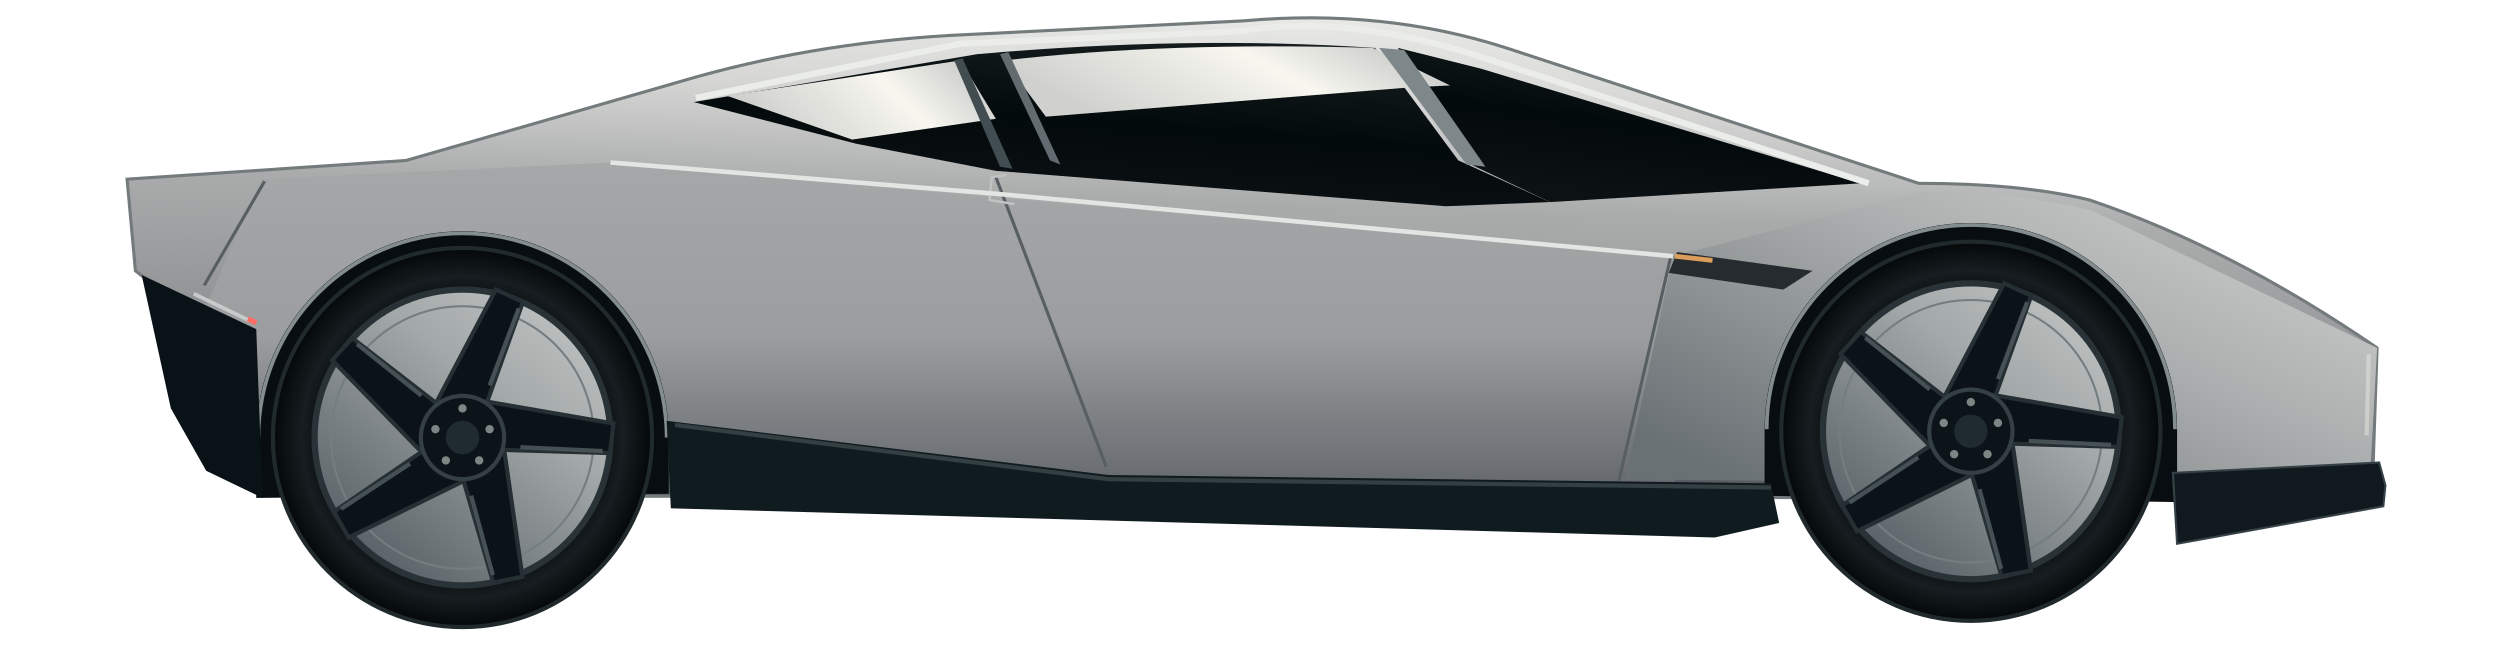
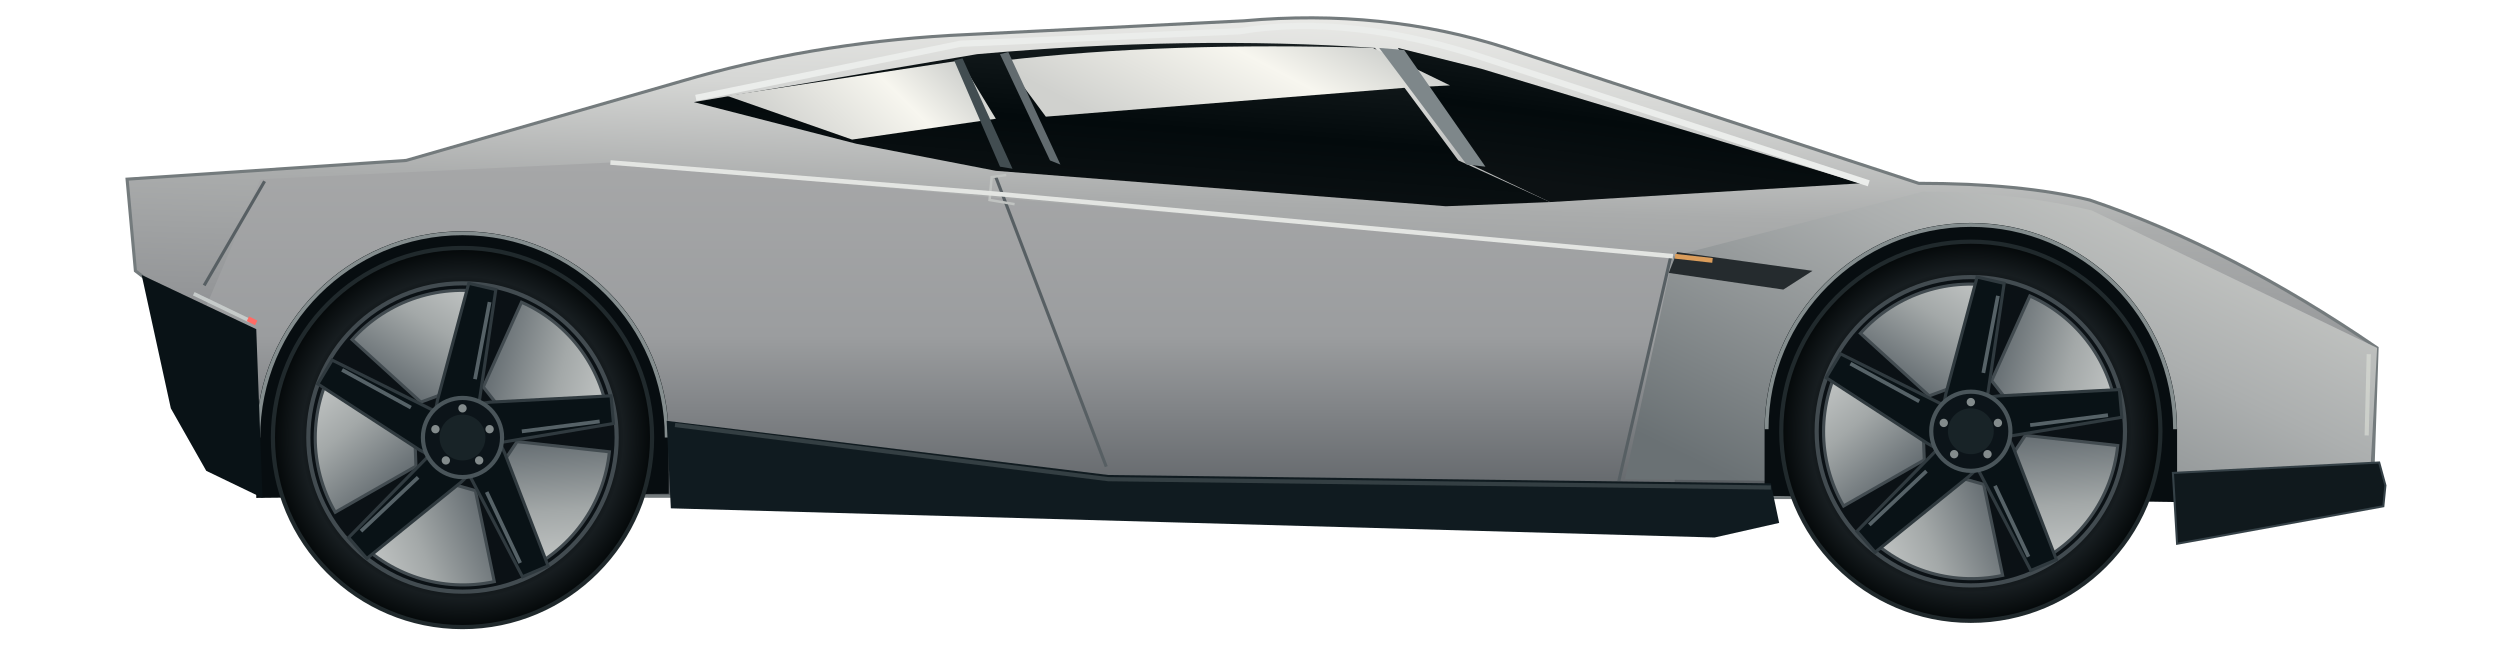
<svg xmlns="http://www.w3.org/2000/svg" width="1200" height="320" viewBox="0 0 1200 320">
  <defs>
    <linearGradient id="body" x1="0" y1="0" x2=".15" y2="1">
      <stop stop-color="#f0f0ed" />
      <stop offset=".23" stop-color="#d6d7d5" />
      <stop offset=".45" stop-color="#aaacac" />
      <stop offset=".8" stop-color="#8b8d90" />
      <stop offset="1" stop-color="#565b5f" />
    </linearGradient>
    <linearGradient id="side" x1="0" y1="0" x2="0" y2="1">
      <stop stop-color="#a6a7a8" />
      <stop offset=".52" stop-color="#9b9d9f" />
      <stop offset="1" stop-color="#62666a" />
    </linearGradient>
    <linearGradient id="front" x1="0" y1="0" x2="1" y2=".8">
      <stop stop-color="#d5d6d2" />
      <stop offset=".45" stop-color="#acafaf" />
      <stop offset="1" stop-color="#6a7174" />
    </linearGradient>
    <linearGradient id="glass" x1="0" y1="0" x2=".4" y2="1">
      <stop stop-color="#1b2224" />
      <stop offset=".6" stop-color="#030a0c" />
      <stop offset="1" stop-color="#0c1113" />
    </linearGradient>
    <linearGradient id="reflection" x1="0" y1="0" x2="1" y2=".3">
      <stop stop-color="#bcbfbe" />
      <stop offset=".45" stop-color="#f7f6ef" />
      <stop offset="1" stop-color="#d0d1ce" />
    </linearGradient>
    <linearGradient id="rim" x1="0" y1="0" x2=".8" y2="1">
      <stop stop-color="#c7cac9" />
      <stop offset=".4" stop-color="#a3a8a8" />
      <stop offset="1" stop-color="#535c62" />
    </linearGradient>
    <radialGradient id="rubber">
      <stop offset=".72" stop-color="#080c0e" />
      <stop offset=".85" stop-color="#171d20" />
      <stop offset="1" stop-color="#040809" />
    </radialGradient>
    <g id="wheel">
      <circle r="91" fill="url(#rubber)" stroke="#20292c" stroke-width="2" />
-       <circle r="71" fill="url(#rim)" stroke="#293237" stroke-width="3" />
-       <circle r="63" fill="none" stroke="#747d80" stroke-width="1" />
-       <g fill="#0b1318" stroke="#252f34" stroke-width="2">
-         <path id="spoke" d="m-10-12-19-53 13-6 29 55 4 23-12 6Z" />
+       <circle r="74" fill="#0b1115" stroke="#424b50" stroke-width="2" />
+       <g fill="url(#rim)" stroke="#424b50" stroke-width="1.5">
+         <path id="panel" d="M-15-69A71 71 0 0 1 53-47L20-17 1-24Z" />
+         <use href="#panel" transform="rotate(72)" />
+         <use href="#panel" transform="rotate(144)" />
+         <use href="#panel" transform="rotate(216)" />
+         <use href="#panel" transform="rotate(288)" />
+       </g>
+       <g fill="#091216" stroke="#303a3f" stroke-width="1.5">
+         <path id="spoke" d="m-8-17-8-54 13-3 15 56 3 16-13 10Z" />
        <use href="#spoke" transform="rotate(72)" />
        <use href="#spoke" transform="rotate(144)" />
        <use href="#spoke" transform="rotate(216)" />
        <use href="#spoke" transform="rotate(288)" />
      </g>
-       <g stroke="#4b565b" stroke-width="2" opacity=".9">
-         <path id="edge" d="m-13-25-14-37" />
+       <g stroke="#647076" stroke-width="1.8" opacity=".85">
+         <path id="edge" d="m-6-28-7-37" />
        <use href="#edge" transform="rotate(72)" />
        <use href="#edge" transform="rotate(144)" />
        <use href="#edge" transform="rotate(216)" />
        <use href="#edge" transform="rotate(288)" />
      </g>
-       <circle r="20" fill="#0c1419" stroke="#344044" stroke-width="2" />
-       <circle r="8" fill="#202b2f" />
-       <g fill="#7d8585">
+       <circle r="19" fill="#0c1419" stroke="#4a555a" stroke-width="2" />
+       <circle r="11" fill="#182327" />
+       <g fill="#838b8c">
        <circle cx="0" cy="-14" r="2" />
        <circle cx="13" cy="-4" r="2" />
        <circle cx="8" cy="11" r="2" />
        <circle cx="-8" cy="11" r="2" />
        <circle cx="-13" cy="-4" r="2" />
      </g>
    </g>
  </defs>
  <g transform="translate(1200 0) scale(-1 1)">
    <path d="M59 167Q129 119 197 96Q230 88 279 88L477 23Q536 4 603 10L744 17Q812 21 873 39L1005 77 1139 86 1135 130 1104 154 1111 199 1086 224 1046 238 165 239 61 226Z" fill="url(#body)" stroke="#747b7d" stroke-width="1.5" />
    <path d="m398 123 323-28 186-17 168 8 29 68-31 69-677 15Z" fill="url(#side)" />
    <path d="M59 167 196 101Q234 92 277 92L397 123 420 230 160 233 62 222Z" fill="url(#front)" />
    <path d="M307 88 489 33 529 23 496 78 456 97Z" fill="url(#glass)" />
    <path d="M500 77 540 23Q629 17 731 26L867 49 789 69 722 82 506 99 456 97Z" fill="url(#glass)" />
    <path d="m504 41 37-18q99-3 177 6l-20 27-174-14Z" fill="url(#reflection)" />
    <path d="m739 29 112 17-60 21-69-10Z" fill="url(#reflection)" />
    <path d="m716 25 4 1-24 51-5 2Z" fill="#626b6f" />
    <path d="m738 28 4 1-22 51-6 1Z" fill="#424d51" />
    <path d="M303 88 484 29Q552 6 605 15L739 21 866 47" fill="none" stroke="#ebedeb" stroke-width="3" />
    <path d="m526 24 12-1-42 56-9 1Z" fill="#7e878a" />
    <path d="m398 123 25 108M722 85l-53 139M1073 87l29 50" fill="none" stroke="#575f63" stroke-width="1.5" />
    <path d="m717 84 7 1 1 11-12 2" fill="none" stroke="#c0c3c1" stroke-width="1.2" />
    <path d="M397 123 722 93 907 78" fill="none" stroke="#e3e5e2" stroke-width="2.2" />
    <path d="m330 130 65-9 4 10-55 8Z" fill="#252b2e" />
    <path d="m378 125 18-2" stroke="#db9d5b" stroke-width="2.3" />
    <path d="M155 241v-35a99 99 0 0 1 198 0v32Zm724-4v-27a99 99 0 0 1 198 0v29Z" fill="#070d10" />
    <path d="M156 206a98 98 0 0 1 196 0M880 210a98 98 0 0 1 196 0" fill="none" stroke="#848d8e" stroke-width="1.8" />
    <path d="m350 232 318-4 212-26-2 42-501 14-31-7Z" fill="#101b20" />
    <path d="m350 234 318-4 208-26" fill="none" stroke="#343f43" stroke-width="2" />
    <path d="m58 222 99 5-2 34-99-18-1-10Z" fill="#10191d" stroke="#354147" />
    <path d="m1077 158 55-26-14 64-17 30-27 13Z" fill="#091216" />
    <path d="m1080 154 27-13" stroke="#c6cbca" stroke-width="1.8" />
    <path d="m1077 155 4-2" stroke="#ff6b65" stroke-width="2.5" />
    <path d="m63 170 1 39" stroke="#daddd6" stroke-width="2" opacity=".65" />
    <use href="#wheel" x="254" y="207" />
    <use href="#wheel" x="978" y="210" />
  </g>
</svg>
